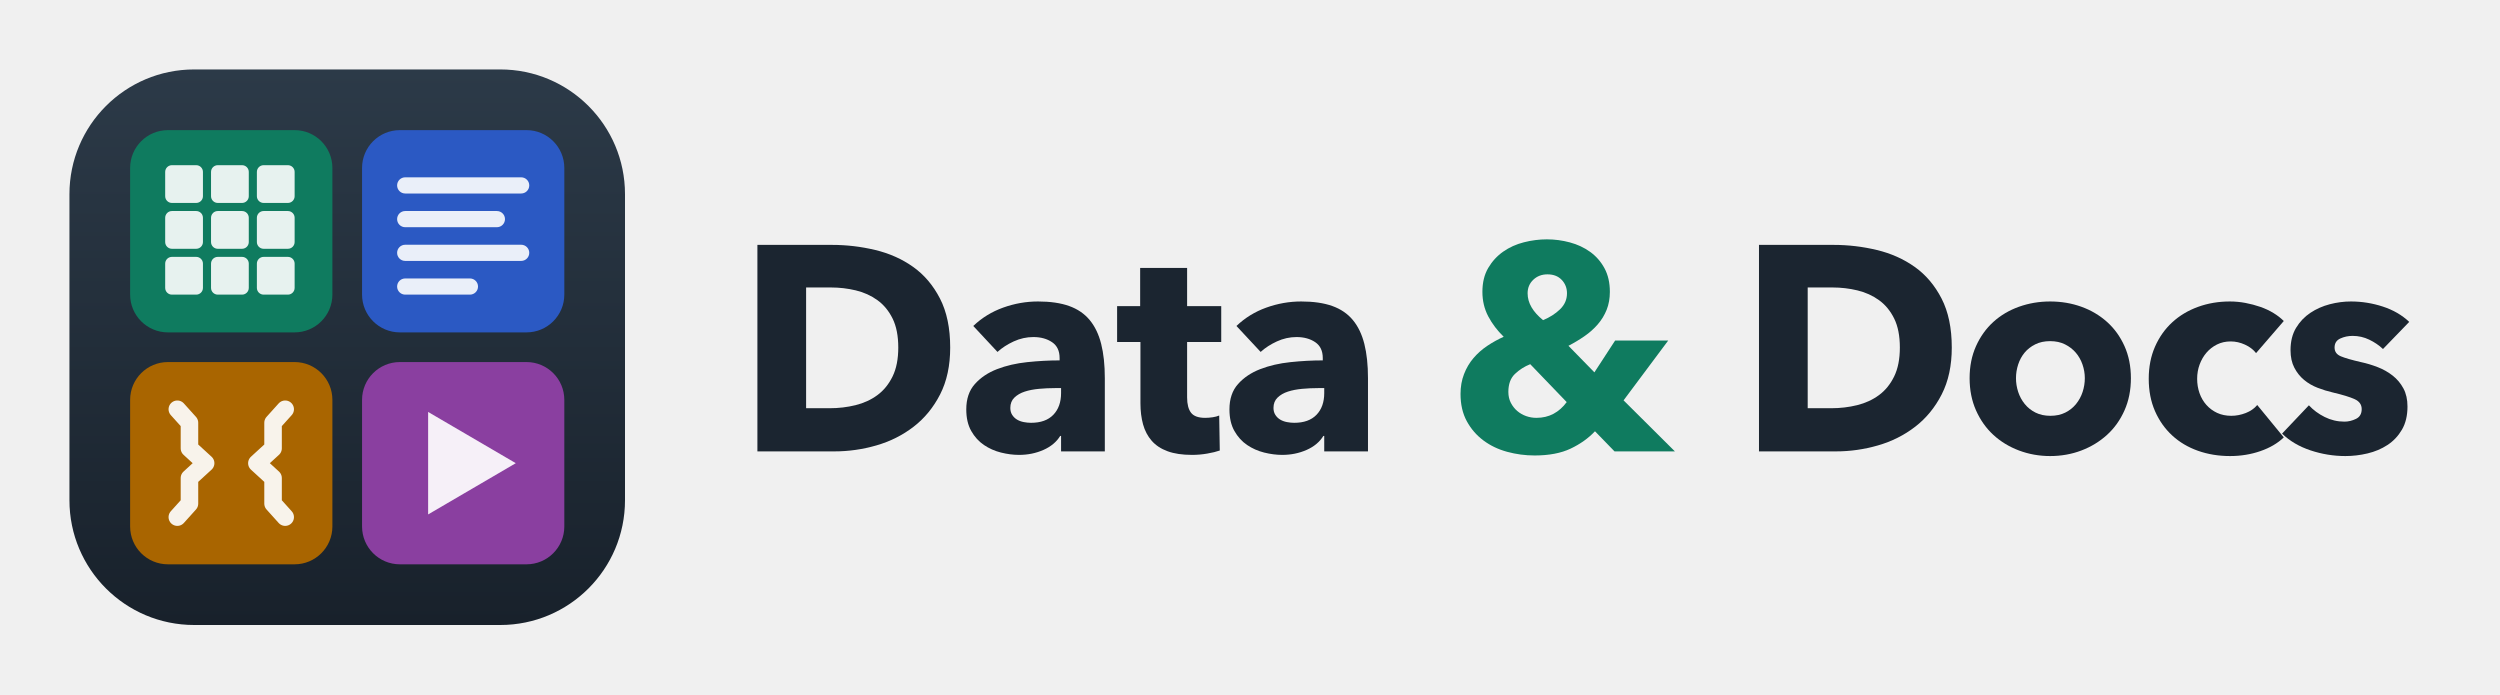
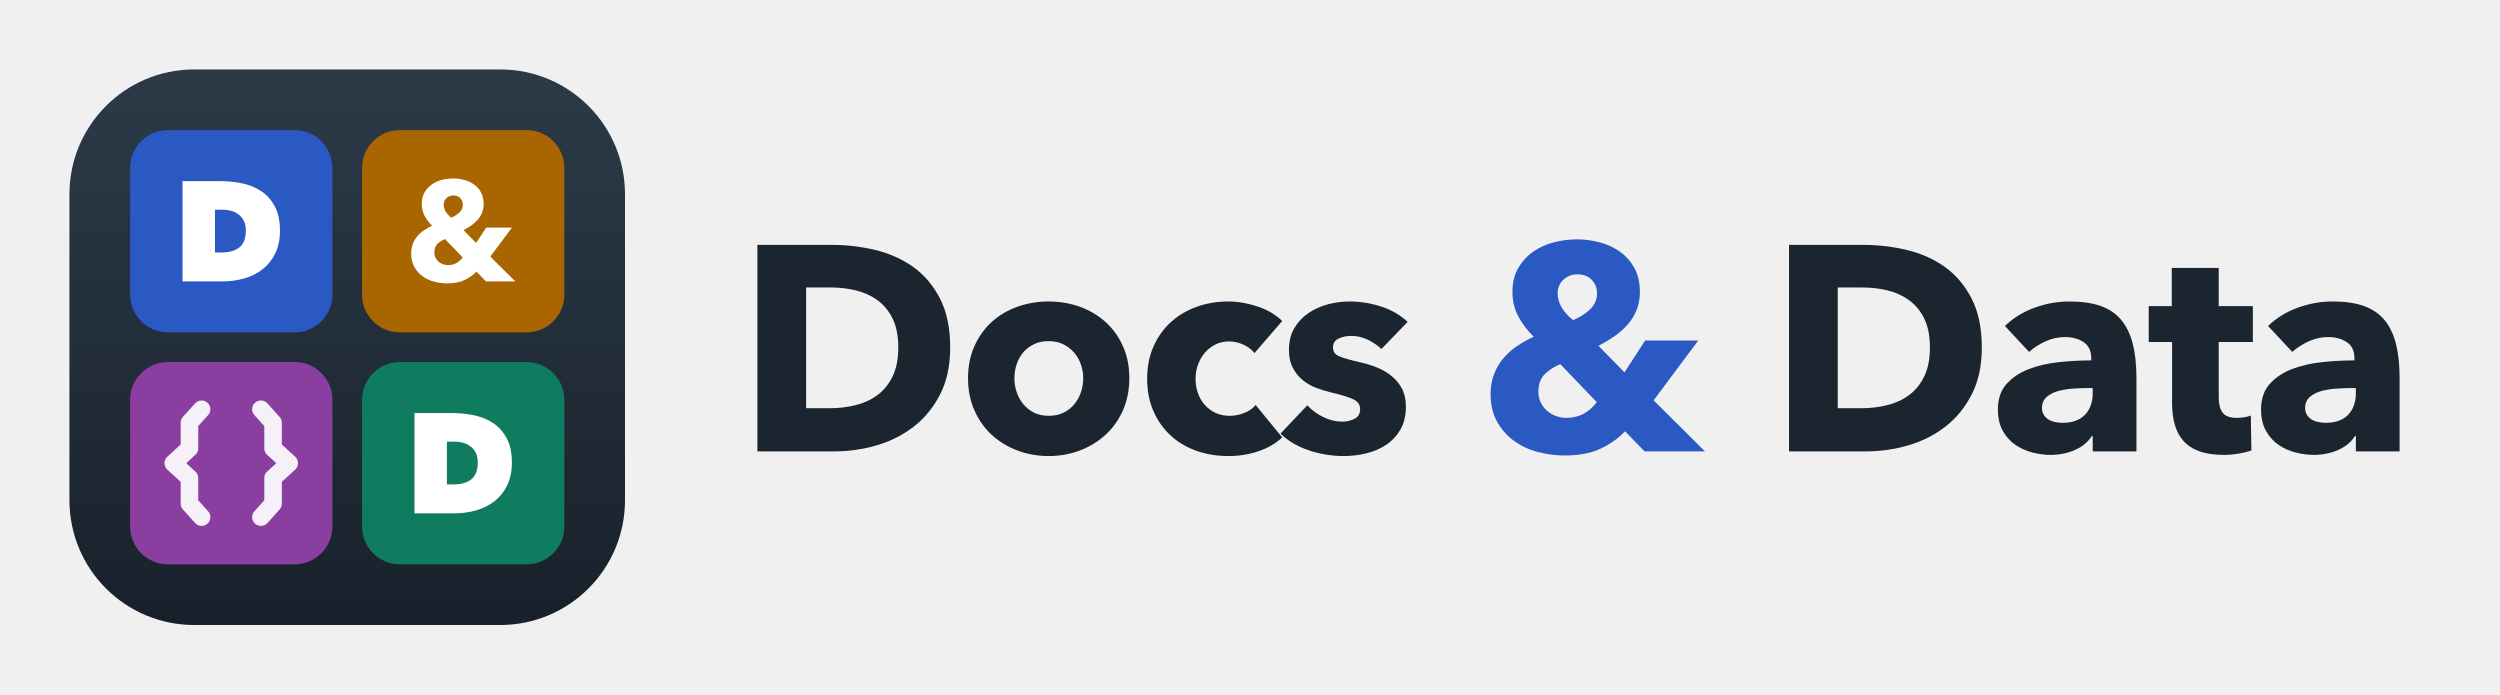
<svg xmlns="http://www.w3.org/2000/svg" viewBox="0 0 720 200" width="720" height="200">
  <g transform="translate(20 20) scale(0.1941748) translate(-100 -100)">
    <defs>
      <linearGradient id="hlight" x1="0" y1="0" x2="0" y2="1">
        <stop offset="0" stop-color="#2C3A48" />
        <stop offset="1" stop-color="#18212B" />
      </linearGradient>
    </defs>
    <rect x="100" y="100" width="824" height="824" rx="185" fill="url(#hlight)" />
-     <rect x="190.0" y="190.0" width="300.0" height="300.0" rx="56.1" fill="#0f7b5f" />
-     <rect x="242.0" y="242.0" width="56.0" height="56.0" rx="10.0" fill="#fff" opacity=".9" />
-     <rect x="242.0" y="310.0" width="56.0" height="56.0" rx="10.0" fill="#fff" opacity=".9" />
-     <rect x="242.0" y="378.0" width="56.0" height="56.0" rx="10.0" fill="#fff" opacity=".9" />
-     <rect x="310.0" y="242.0" width="56.0" height="56.0" rx="10.0" fill="#fff" opacity=".9" />
-     <rect x="310.0" y="310.0" width="56.0" height="56.0" rx="10.0" fill="#fff" opacity=".9" />
-     <rect x="310.0" y="378.0" width="56.0" height="56.0" rx="10.0" fill="#fff" opacity=".9" />
-     <rect x="378.0" y="242.0" width="56.0" height="56.0" rx="10.0" fill="#fff" opacity=".9" />
-     <rect x="378.0" y="310.0" width="56.0" height="56.0" rx="10.0" fill="#fff" opacity=".9" />
-     <rect x="378.0" y="378.0" width="56.0" height="56.0" rx="10.0" fill="#fff" opacity=".9" />
-     <rect x="534.0" y="190.0" width="300.0" height="300.0" rx="56.1" fill="#2b59c3" />
-     <rect x="586.0" y="260.0" width="196.0" height="24.0" rx="12.0" fill="#fff" opacity=".9" />
-     <rect x="586.0" y="310.0" width="160.0" height="24.0" rx="12.0" fill="#fff" opacity=".9" />
-     <rect x="586.0" y="360.0" width="196.0" height="24.0" rx="12.0" fill="#fff" opacity=".9" />
-     <rect x="586.0" y="410.0" width="120.0" height="24.0" rx="12.0" fill="#fff" opacity=".9" />
-     <rect x="190.0" y="534.0" width="300.0" height="300.0" rx="56.1" fill="#a96500" />
-     <polyline points="260.0,604.0 278.0,624.0 278.0,662.0 302.0,684.0 278.0,706.0 278.0,744.0 260.0,764.0" fill="none" stroke="#fff" stroke-opacity=".92" stroke-width="26.0" stroke-linecap="round" stroke-linejoin="round" />
-     <polyline points="420.0,604.0 402.0,624.0 402.0,662.0 378.0,684.0 402.0,706.0 402.0,744.0 420.0,764.0" fill="none" stroke="#fff" stroke-opacity=".92" stroke-width="26.0" stroke-linecap="round" stroke-linejoin="round" />
-     <rect x="534.0" y="534.0" width="300.0" height="300.0" rx="56.1" fill="#8a3fa0" />
-     <path d="M632.0 608.0 L762.0 684.0 L632.0 760.0 Z" fill="#fff" opacity=".92" />
+     <rect x="190" y="190" width="300" height="300" rx="56" fill="#2b59c3" />
+     <path d="M267.76 414.34V265.66H323.2Q340.84 265.66 356.905 269.125Q372.97 272.59 385.255 281.095Q397.54 289.6 404.89 303.67Q412.24 317.74 412.24 339.16Q412.24 358.69 405.205 372.97Q398.17 387.25 386.41 396.385Q374.65 405.52 359.32 409.93Q343.99 414.34 327.4 414.34ZM315.85 308.08V371.5H325.09Q342.73 371.5 352.18 363.835Q361.63 356.17 361.63 338.74Q361.63 324.25 352.18 316.165Q342.73 308.08 326.98 308.08Z" fill="#fff" />
+     <rect x="534" y="190" width="300" height="300" rx="56" fill="#a96500" />
+     <path d="M717.705 414.34 703.635 399.85Q696.495 407.41 686.1 412.345Q675.705 417.28 660.165 417.28Q650.085 417.28 640.425 414.655Q630.765 412.03 623.31 406.465Q615.855 400.9 611.34 392.605Q606.825 384.31 606.825 372.97Q606.825 365.2 609.345 358.69Q611.865 352.18 616.17 347.14Q620.475 342.1 626.145 338.32Q631.815 334.54 637.905 331.81Q630.975 325.09 626.775 317.11Q622.575 309.13 622.575 299.47Q622.575 289.39 626.775 282.25Q630.975 275.11 637.59 270.49Q644.205 265.87 652.5 263.77Q660.795 261.67 668.985 261.67Q677.385 261.67 685.575 263.875Q693.765 266.08 700.17 270.7Q706.575 275.32 710.46 282.46Q714.345 289.6 714.345 299.47Q714.345 306.61 712.035 312.385Q709.725 318.16 705.63 322.885Q701.535 327.61 696.075 331.39Q690.615 335.17 684.525 338.32L703.215 357.43L718.125 334.54H756.345L724.215 377.59L761.175 414.34ZM683.475 300.52Q683.475 294.85 679.695 290.86Q675.915 286.87 669.405 286.87Q663.315 286.87 659.22 290.755Q655.125 294.64 655.125 300.52Q655.125 305.77 657.96 310.6Q660.795 315.43 666.255 319.84Q673.395 316.9 678.435 312.07Q683.475 307.24 683.475 300.52ZM657.015 351.55Q650.715 354.07 645.99 358.585Q641.265 363.1 641.265 371.5Q641.265 375.91 643.05 379.375Q644.835 382.84 647.67 385.255Q650.505 387.67 654.075 388.93Q657.645 390.19 661.425 390.19Q668.355 390.19 673.815 387.25Q679.275 384.31 683.265 378.85Z" fill="#fff" />
+     <rect x="190" y="534" width="300" height="300" rx="56" fill="#8a3fa0" />
+     <polyline points="296.0,604.0 278.0,624.0 278.0,662.0 254.0,684.0 278.0,706.0 278.0,744.0 296.0,764.0" fill="none" stroke="#fff" stroke-opacity=".92" stroke-width="26.0" stroke-linecap="round" stroke-linejoin="round" />
+     <polyline points="384.0,604.0 402.0,624.0 402.0,662.0 426.0,684.0 402.0,706.0 402.0,744.0 384.0,764.0" fill="none" stroke="#fff" stroke-opacity=".92" stroke-width="26.0" stroke-linecap="round" stroke-linejoin="round" />
+     <rect x="534" y="534" width="300" height="300" rx="56" fill="#0f7b5f" />
+     <path d="M611.76 758.34V609.66H667.2Q684.84 609.66 700.905 613.125Q716.97 616.59 729.255 625.095Q741.54 633.6 748.89 647.67Q756.24 661.74 756.24 683.16Q756.24 702.69 749.205 716.97Q742.17 731.25 730.41 740.385Q718.65 749.52 703.32 753.93Q687.99 758.34 671.4 758.34ZM659.85 652.08V715.5H669.09Q686.73 715.5 696.18 707.835Q705.63 700.17 705.63 682.74Q705.63 668.25 696.18 660.165Q686.73 652.08 670.98 652.08Z" fill="#fff" />
  </g>
  <path d="M273.656 100.096Q273.656 107.908 270.758 113.578Q267.86 119.248 263.114 122.902Q258.368 126.556 252.404 128.278Q246.44 130.0 240.308 130.0H218.132V70.528H239.636Q245.936 70.528 252.068 71.998Q258.2 73.468 262.988 76.87Q267.776 80.272 270.716 85.984Q273.656 91.696 273.656 100.096ZM258.704 100.096Q258.704 95.056 257.066 91.738Q255.428 88.42 252.698 86.446Q249.968 84.472 246.482 83.632Q242.996 82.792 239.3 82.792H232.16V117.568H238.964Q242.828 117.568 246.398 116.686Q249.968 115.804 252.698 113.788Q255.428 111.772 257.066 108.412Q258.704 105.052 258.704 100.096Z" fill="#1b2530" />
-   <path d="M305.588 111.772H303.824Q301.556 111.772 299.246 111.982Q296.936 112.192 295.13 112.78Q293.324 113.368 292.148 114.502Q290.972 115.636 290.972 117.484Q290.972 118.66 291.518 119.5Q292.064 120.34 292.904 120.844Q293.744 121.348 294.836 121.558Q295.928 121.768 296.936 121.768Q301.136 121.768 303.362 119.458Q305.588 117.148 305.588 113.2ZM280.304 93.88Q284.0 90.352 288.914 88.588Q293.828 86.824 298.952 86.824Q304.244 86.824 307.898 88.126Q311.552 89.428 313.82 92.158Q316.088 94.888 317.138 99.046Q318.188 103.204 318.188 108.916V130.0H305.588V125.548H305.336Q303.74 128.152 300.506 129.58Q297.272 131.008 293.492 131.008Q290.972 131.008 288.284 130.336Q285.596 129.664 283.37 128.152Q281.144 126.64 279.716 124.12Q278.288 121.6 278.288 117.904Q278.288 113.368 280.766 110.596Q283.244 107.824 287.15 106.312Q291.056 104.8 295.844 104.296Q300.632 103.792 305.168 103.792V103.12Q305.168 100.012 302.984 98.542Q300.8 97.072 297.608 97.072Q294.668 97.072 291.938 98.332Q289.208 99.592 287.276 101.356Z" fill="#1b2530" />
-   <path d="M341.888 98.5V114.46Q341.888 117.4 343.022 118.87Q344.156 120.34 347.096 120.34Q348.104 120.34 349.238 120.172Q350.372 120.004 351.128 119.668L351.296 129.748Q349.868 130.252 347.684 130.63Q345.5 131.008 343.316 131.008Q339.116 131.008 336.26 129.958Q333.404 128.908 331.682 126.934Q329.96 124.96 329.204 122.23Q328.448 119.5 328.448 116.14V98.5H321.728V88.168H328.364V77.164H341.888V88.168H351.716V98.5Z" fill="#1b2530" />
-   <path d="M381.38 111.772H379.616Q377.348 111.772 375.038 111.982Q372.728 112.192 370.922 112.78Q369.116 113.368 367.94 114.502Q366.764 115.636 366.764 117.484Q366.764 118.66 367.31 119.5Q367.856 120.34 368.696 120.844Q369.536 121.348 370.628 121.558Q371.72 121.768 372.728 121.768Q376.928 121.768 379.154 119.458Q381.38 117.148 381.38 113.2ZM356.096 93.88Q359.792 90.352 364.706 88.588Q369.62 86.824 374.744 86.824Q380.036 86.824 383.69 88.126Q387.344 89.428 389.612 92.158Q391.88 94.888 392.93 99.046Q393.98 103.204 393.98 108.916V130.0H381.38V125.548H381.128Q379.532 128.152 376.298 129.58Q373.064 131.008 369.284 131.008Q366.764 131.008 364.076 130.336Q361.388 129.664 359.162 128.152Q356.936 126.64 355.508 124.12Q354.08 121.6 354.08 117.904Q354.08 113.368 356.558 110.596Q359.036 107.824 362.942 106.312Q366.848 104.8 371.636 104.296Q376.424 103.792 380.96 103.792V103.12Q380.96 100.012 378.776 98.542Q376.592 97.072 373.4 97.072Q370.46 97.072 367.73 98.332Q365.0 99.592 363.068 101.356Z" fill="#1b2530" />
-   <path d="M464.984 130.0 459.356 124.204Q456.5 127.228 452.342 129.202Q448.184 131.176 441.968 131.176Q437.936 131.176 434.072 130.126Q430.208 129.076 427.226 126.85Q424.244 124.624 422.438 121.306Q420.632 117.988 420.632 113.452Q420.632 110.344 421.64 107.74Q422.648 105.136 424.37 103.12Q426.092 101.104 428.36 99.592Q430.628 98.08 433.064 96.988Q430.292 94.3 428.612 91.108Q426.932 87.916 426.932 84.052Q426.932 80.02 428.612 77.164Q430.292 74.308 432.938 72.46Q435.584 70.612 438.902 69.772Q442.22 68.932 445.496 68.932Q448.856 68.932 452.132 69.814Q455.408 70.696 457.97 72.544Q460.532 74.392 462.086 77.248Q463.64 80.104 463.64 84.052Q463.64 86.908 462.716 89.218Q461.792 91.528 460.154 93.418Q458.516 95.308 456.332 96.82Q454.148 98.332 451.712 99.592L459.188 107.236L465.152 98.08H480.44L467.588 115.3L482.372 130.0ZM451.292 84.472Q451.292 82.204 449.78 80.608Q448.268 79.012 445.664 79.012Q443.228 79.012 441.59 80.566Q439.952 82.12 439.952 84.472Q439.952 86.572 441.086 88.504Q442.22 90.436 444.404 92.2Q447.26 91.024 449.276 89.092Q451.292 87.16 451.292 84.472ZM440.708 104.884Q438.188 105.892 436.298 107.698Q434.408 109.504 434.408 112.864Q434.408 114.628 435.122 116.014Q435.836 117.4 436.97 118.366Q438.104 119.332 439.532 119.836Q440.96 120.34 442.472 120.34Q445.244 120.34 447.428 119.164Q449.612 117.988 451.208 115.804Z" fill="#0f7b5f" />
-   <path d="M562.112 100.096Q562.112 107.908 559.214 113.578Q556.316 119.248 551.57 122.902Q546.824 126.556 540.86 128.278Q534.896 130.0 528.764 130.0H506.588V70.528H528.092Q534.392 70.528 540.524 71.998Q546.656 73.468 551.444 76.87Q556.232 80.272 559.172 85.984Q562.112 91.696 562.112 100.096ZM547.16 100.096Q547.16 95.056 545.522 91.738Q543.884 88.42 541.154 86.446Q538.424 84.472 534.938 83.632Q531.452 82.792 527.756 82.792H520.616V117.568H527.42Q531.284 117.568 534.854 116.686Q538.424 115.804 541.154 113.788Q543.884 111.772 545.522 108.412Q547.16 105.052 547.16 100.096Z" fill="#1b2530" />
-   <path d="M613.7 108.916Q613.7 114.04 611.852 118.198Q610.004 122.356 606.812 125.254Q603.62 128.152 599.42 129.748Q595.22 131.344 590.432 131.344Q585.728 131.344 581.486 129.748Q577.244 128.152 574.094 125.254Q570.944 122.356 569.096 118.198Q567.248 114.04 567.248 108.916Q567.248 103.792 569.096 99.676Q570.944 95.56 574.094 92.704Q577.244 89.848 581.486 88.336Q585.728 86.824 590.432 86.824Q595.22 86.824 599.42 88.336Q603.62 89.848 606.812 92.704Q610.004 95.56 611.852 99.676Q613.7 103.792 613.7 108.916ZM600.428 108.916Q600.428 106.9 599.756 104.968Q599.084 103.036 597.824 101.566Q596.564 100.096 594.716 99.172Q592.868 98.248 590.432 98.248Q587.996 98.248 586.148 99.172Q584.3 100.096 583.082 101.566Q581.864 103.036 581.234 104.968Q580.604 106.9 580.604 108.916Q580.604 110.932 581.234 112.864Q581.864 114.796 583.124 116.35Q584.384 117.904 586.232 118.828Q588.08 119.752 590.516 119.752Q592.952 119.752 594.8 118.828Q596.648 117.904 597.908 116.35Q599.168 114.796 599.798 112.864Q600.428 110.932 600.428 108.916Z" fill="#1b2530" />
-   <path d="M649.748 101.692Q648.572 100.18 646.556 99.256Q644.54 98.332 642.44 98.332Q640.256 98.332 638.492 99.214Q636.728 100.096 635.468 101.566Q634.208 103.036 633.494 104.968Q632.78 106.9 632.78 109.084Q632.78 111.268 633.452 113.2Q634.124 115.132 635.426 116.602Q636.728 118.072 638.534 118.912Q640.34 119.752 642.608 119.752Q644.708 119.752 646.766 118.954Q648.824 118.156 650.084 116.644L657.728 125.968Q655.124 128.488 651.008 129.916Q646.892 131.344 642.272 131.344Q637.316 131.344 633.032 129.832Q628.748 128.32 625.598 125.422Q622.448 122.524 620.642 118.408Q618.836 114.292 618.836 109.084Q618.836 103.96 620.642 99.844Q622.448 95.728 625.598 92.83Q628.748 89.932 633.032 88.378Q637.316 86.824 642.188 86.824Q644.456 86.824 646.682 87.244Q648.908 87.664 650.966 88.378Q653.024 89.092 654.746 90.142Q656.468 91.192 657.728 92.452Z" fill="#1b2530" />
-   <path d="M686.3 100.516Q684.62 98.92 682.352 97.828Q680.084 96.736 677.564 96.736Q675.632 96.736 673.994 97.492Q672.356 98.248 672.356 100.096Q672.356 101.86 674.162 102.616Q675.968 103.372 680 104.296Q682.352 104.8 684.746 105.724Q687.14 106.648 689.072 108.16Q691.004 109.672 692.18 111.856Q693.356 114.04 693.356 117.064Q693.356 121.012 691.76 123.742Q690.164 126.472 687.602 128.152Q685.04 129.832 681.848 130.588Q678.656 131.344 675.464 131.344Q670.34 131.344 665.426 129.706Q660.512 128.068 657.236 124.876L664.964 116.728Q666.812 118.744 669.5 120.088Q672.188 121.432 675.212 121.432Q676.892 121.432 678.53 120.634Q680.168 119.836 680.168 117.82Q680.168 115.888 678.152 114.964Q676.136 114.04 671.852 113.032Q669.668 112.528 667.484 111.688Q665.3 110.848 663.578 109.42Q661.856 107.992 660.764 105.892Q659.672 103.792 659.672 100.852Q659.672 97.072 661.268 94.426Q662.864 91.78 665.384 90.1Q667.904 88.42 670.97 87.622Q674.036 86.824 677.06 86.824Q681.764 86.824 686.258 88.294Q690.752 89.764 693.86 92.704Z" fill="#1b2530" />
+   <path d="M325.244 108.916Q325.244 114.04 323.396 118.198Q321.548 122.356 318.356 125.254Q315.164 128.152 310.964 129.748Q306.764 131.344 301.976 131.344Q297.272 131.344 293.03 129.748Q288.788 128.152 285.638 125.254Q282.488 122.356 280.64 118.198Q278.792 114.04 278.792 108.916Q278.792 103.792 280.64 99.676Q282.488 95.56 285.638 92.704Q288.788 89.848 293.03 88.336Q297.272 86.824 301.976 86.824Q306.764 86.824 310.964 88.336Q315.164 89.848 318.356 92.704Q321.548 95.56 323.396 99.676Q325.244 103.792 325.244 108.916ZM311.972 108.916Q311.972 106.9 311.3 104.968Q310.628 103.036 309.368 101.566Q308.108 100.096 306.26 99.172Q304.412 98.248 301.976 98.248Q299.54 98.248 297.692 99.172Q295.844 100.096 294.626 101.566Q293.408 103.036 292.778 104.968Q292.148 106.9 292.148 108.916Q292.148 110.932 292.778 112.864Q293.408 114.796 294.668 116.35Q295.928 117.904 297.776 118.828Q299.624 119.752 302.06 119.752Q304.496 119.752 306.344 118.828Q308.192 117.904 309.452 116.35Q310.712 114.796 311.342 112.864Q311.972 110.932 311.972 108.916Z" fill="#1b2530" />
+   <path d="M361.292 101.692Q360.116 100.18 358.1 99.256Q356.084 98.332 353.984 98.332Q351.8 98.332 350.036 99.214Q348.272 100.096 347.012 101.566Q345.752 103.036 345.038 104.968Q344.324 106.9 344.324 109.084Q344.324 111.268 344.996 113.2Q345.668 115.132 346.97 116.602Q348.272 118.072 350.078 118.912Q351.884 119.752 354.152 119.752Q356.252 119.752 358.31 118.954Q360.368 118.156 361.628 116.644L369.272 125.968Q366.668 128.488 362.552 129.916Q358.436 131.344 353.816 131.344Q348.86 131.344 344.576 129.832Q340.292 128.32 337.142 125.422Q333.992 122.524 332.186 118.408Q330.38 114.292 330.38 109.084Q330.38 103.96 332.186 99.844Q333.992 95.728 337.142 92.83Q340.292 89.932 344.576 88.378Q348.86 86.824 353.732 86.824Q356 86.824 358.226 87.244Q360.452 87.664 362.51 88.378Q364.568 89.092 366.29 90.142Q368.012 91.192 369.272 92.452Z" fill="#1b2530" />
+   <path d="M397.844 100.516Q396.164 98.92 393.896 97.828Q391.628 96.736 389.108 96.736Q387.176 96.736 385.538 97.492Q383.9 98.248 383.9 100.096Q383.9 101.86 385.706 102.616Q387.512 103.372 391.544 104.296Q393.896 104.8 396.29 105.724Q398.684 106.648 400.616 108.16Q402.548 109.672 403.724 111.856Q404.9 114.04 404.9 117.064Q404.9 121.012 403.304 123.742Q401.708 126.472 399.146 128.152Q396.584 129.832 393.392 130.588Q390.2 131.344 387.008 131.344Q381.884 131.344 376.97 129.706Q372.056 128.068 368.78 124.876L376.508 116.728Q378.356 118.744 381.044 120.088Q383.732 121.432 386.756 121.432Q388.436 121.432 390.074 120.634Q391.712 119.836 391.712 117.82Q391.712 115.888 389.696 114.964Q387.68 114.04 383.396 113.032Q381.212 112.528 379.028 111.688Q376.844 110.848 375.122 109.42Q373.4 107.992 372.308 105.892Q371.216 103.792 371.216 100.852Q371.216 97.072 372.812 94.426Q374.408 91.78 376.928 90.1Q379.448 88.42 382.514 87.622Q385.58 86.824 388.604 86.824Q393.308 86.824 397.802 88.294Q402.296 89.764 405.404 92.704Z" fill="#1b2530" />
+   <path d="M473.636 130.0 468.008 124.204Q465.152 127.228 460.994 129.202Q456.836 131.176 450.62 131.176Q446.588 131.176 442.724 130.126Q438.86 129.076 435.878 126.85Q432.896 124.624 431.09 121.306Q429.284 117.988 429.284 113.452Q429.284 110.344 430.292 107.74Q431.3 105.136 433.022 103.12Q434.744 101.104 437.012 99.592Q439.28 98.08 441.716 96.988Q438.944 94.3 437.264 91.108Q435.584 87.916 435.584 84.052Q435.584 80.02 437.264 77.164Q438.944 74.308 441.59 72.46Q444.236 70.612 447.554 69.772Q450.872 68.932 454.148 68.932Q457.508 68.932 460.784 69.814Q464.06 70.696 466.622 72.544Q469.184 74.392 470.738 77.248Q472.292 80.104 472.292 84.052Q472.292 86.908 471.368 89.218Q470.444 91.528 468.806 93.418Q467.168 95.308 464.984 96.82Q462.8 98.332 460.364 99.592L467.84 107.236L473.804 98.08H489.092L476.24 115.3L491.024 130.0ZM459.944 84.472Q459.944 82.204 458.432 80.608Q456.92 79.012 454.316 79.012Q451.88 79.012 450.242 80.566Q448.604 82.12 448.604 84.472Q448.604 86.572 449.738 88.504Q450.872 90.436 453.056 92.2Q455.912 91.024 457.928 89.092Q459.944 87.16 459.944 84.472ZM449.36 104.884Q446.84 105.892 444.95 107.698Q443.06 109.504 443.06 112.864Q443.06 114.628 443.774 116.014Q444.488 117.4 445.622 118.366Q446.756 119.332 448.184 119.836Q449.612 120.34 451.124 120.34Q453.896 120.34 456.08 119.164Q458.264 117.988 459.86 115.804Z" fill="#2b59c3" />
+   <path d="M570.764 100.096Q570.764 107.908 567.866 113.578Q564.968 119.248 560.222 122.902Q555.476 126.556 549.512 128.278Q543.548 130.0 537.416 130.0H515.24V70.528H536.744Q543.044 70.528 549.176 71.998Q555.308 73.468 560.096 76.87Q564.884 80.272 567.824 85.984Q570.764 91.696 570.764 100.096ZM555.812 100.096Q555.812 95.056 554.174 91.738Q552.536 88.42 549.806 86.446Q547.076 84.472 543.59 83.632Q540.104 82.792 536.408 82.792H529.268V117.568H536.072Q539.936 117.568 543.506 116.686Q547.076 115.804 549.806 113.788Q552.536 111.772 554.174 108.412Q555.812 105.052 555.812 100.096Z" fill="#1b2530" />
+   <path d="M602.696 111.772H600.932Q598.664 111.772 596.354 111.982Q594.044 112.192 592.238 112.78Q590.432 113.368 589.256 114.502Q588.08 115.636 588.08 117.484Q588.08 118.66 588.626 119.5Q589.172 120.34 590.012 120.844Q590.852 121.348 591.944 121.558Q593.036 121.768 594.044 121.768Q598.244 121.768 600.47 119.458Q602.696 117.148 602.696 113.2ZM577.412 93.88Q581.108 90.352 586.022 88.588Q590.936 86.824 596.06 86.824Q601.352 86.824 605.006 88.126Q608.66 89.428 610.928 92.158Q613.196 94.888 614.246 99.046Q615.296 103.204 615.296 108.916V130.0H602.696V125.548H602.444Q600.848 128.152 597.614 129.58Q594.38 131.008 590.6 131.008Q588.08 131.008 585.392 130.336Q582.704 129.664 580.478 128.152Q578.252 126.64 576.824 124.12Q575.396 121.6 575.396 117.904Q575.396 113.368 577.874 110.596Q580.352 107.824 584.258 106.312Q588.164 104.8 592.952 104.296Q597.74 103.792 602.276 103.792V103.12Q602.276 100.012 600.092 98.542Q597.908 97.072 594.716 97.072Q591.776 97.072 589.046 98.332Q586.316 99.592 584.384 101.356Z" fill="#1b2530" />
+   <path d="M638.996 98.5V114.46Q638.996 117.4 640.13 118.87Q641.264 120.34 644.204 120.34Q645.212 120.34 646.346 120.172Q647.48 120.004 648.236 119.668L648.404 129.748Q646.976 130.252 644.792 130.63Q642.608 131.008 640.424 131.008Q636.224 131.008 633.368 129.958Q630.512 128.908 628.79 126.934Q627.068 124.96 626.312 122.23Q625.556 119.5 625.556 116.14V98.5H618.836V88.168H625.472V77.164H638.996V88.168H648.824V98.5Z" fill="#1b2530" />
+   <path d="M678.488 111.772H676.724Q674.456 111.772 672.146 111.982Q669.836 112.192 668.03 112.78Q666.224 113.368 665.048 114.502Q663.872 115.636 663.872 117.484Q663.872 118.66 664.418 119.5Q664.964 120.34 665.804 120.844Q666.644 121.348 667.736 121.558Q668.828 121.768 669.836 121.768Q674.036 121.768 676.262 119.458Q678.488 117.148 678.488 113.2ZM653.204 93.88Q656.9 90.352 661.814 88.588Q666.728 86.824 671.852 86.824Q677.144 86.824 680.798 88.126Q684.452 89.428 686.72 92.158Q688.988 94.888 690.038 99.046Q691.088 103.204 691.088 108.916V130.0H678.488V125.548H678.236Q676.64 128.152 673.406 129.58Q670.172 131.008 666.392 131.008Q663.872 131.008 661.184 130.336Q658.496 129.664 656.27 128.152Q654.044 126.64 652.616 124.12Q651.188 121.6 651.188 117.904Q651.188 113.368 653.666 110.596Q656.144 107.824 660.05 106.312Q663.956 104.8 668.744 104.296Q673.532 103.792 678.068 103.792V103.12Q678.068 100.012 675.884 98.542Q673.7 97.072 670.508 97.072Q667.568 97.072 664.838 98.332Q662.108 99.592 660.176 101.356Z" fill="#1b2530" />
</svg>
